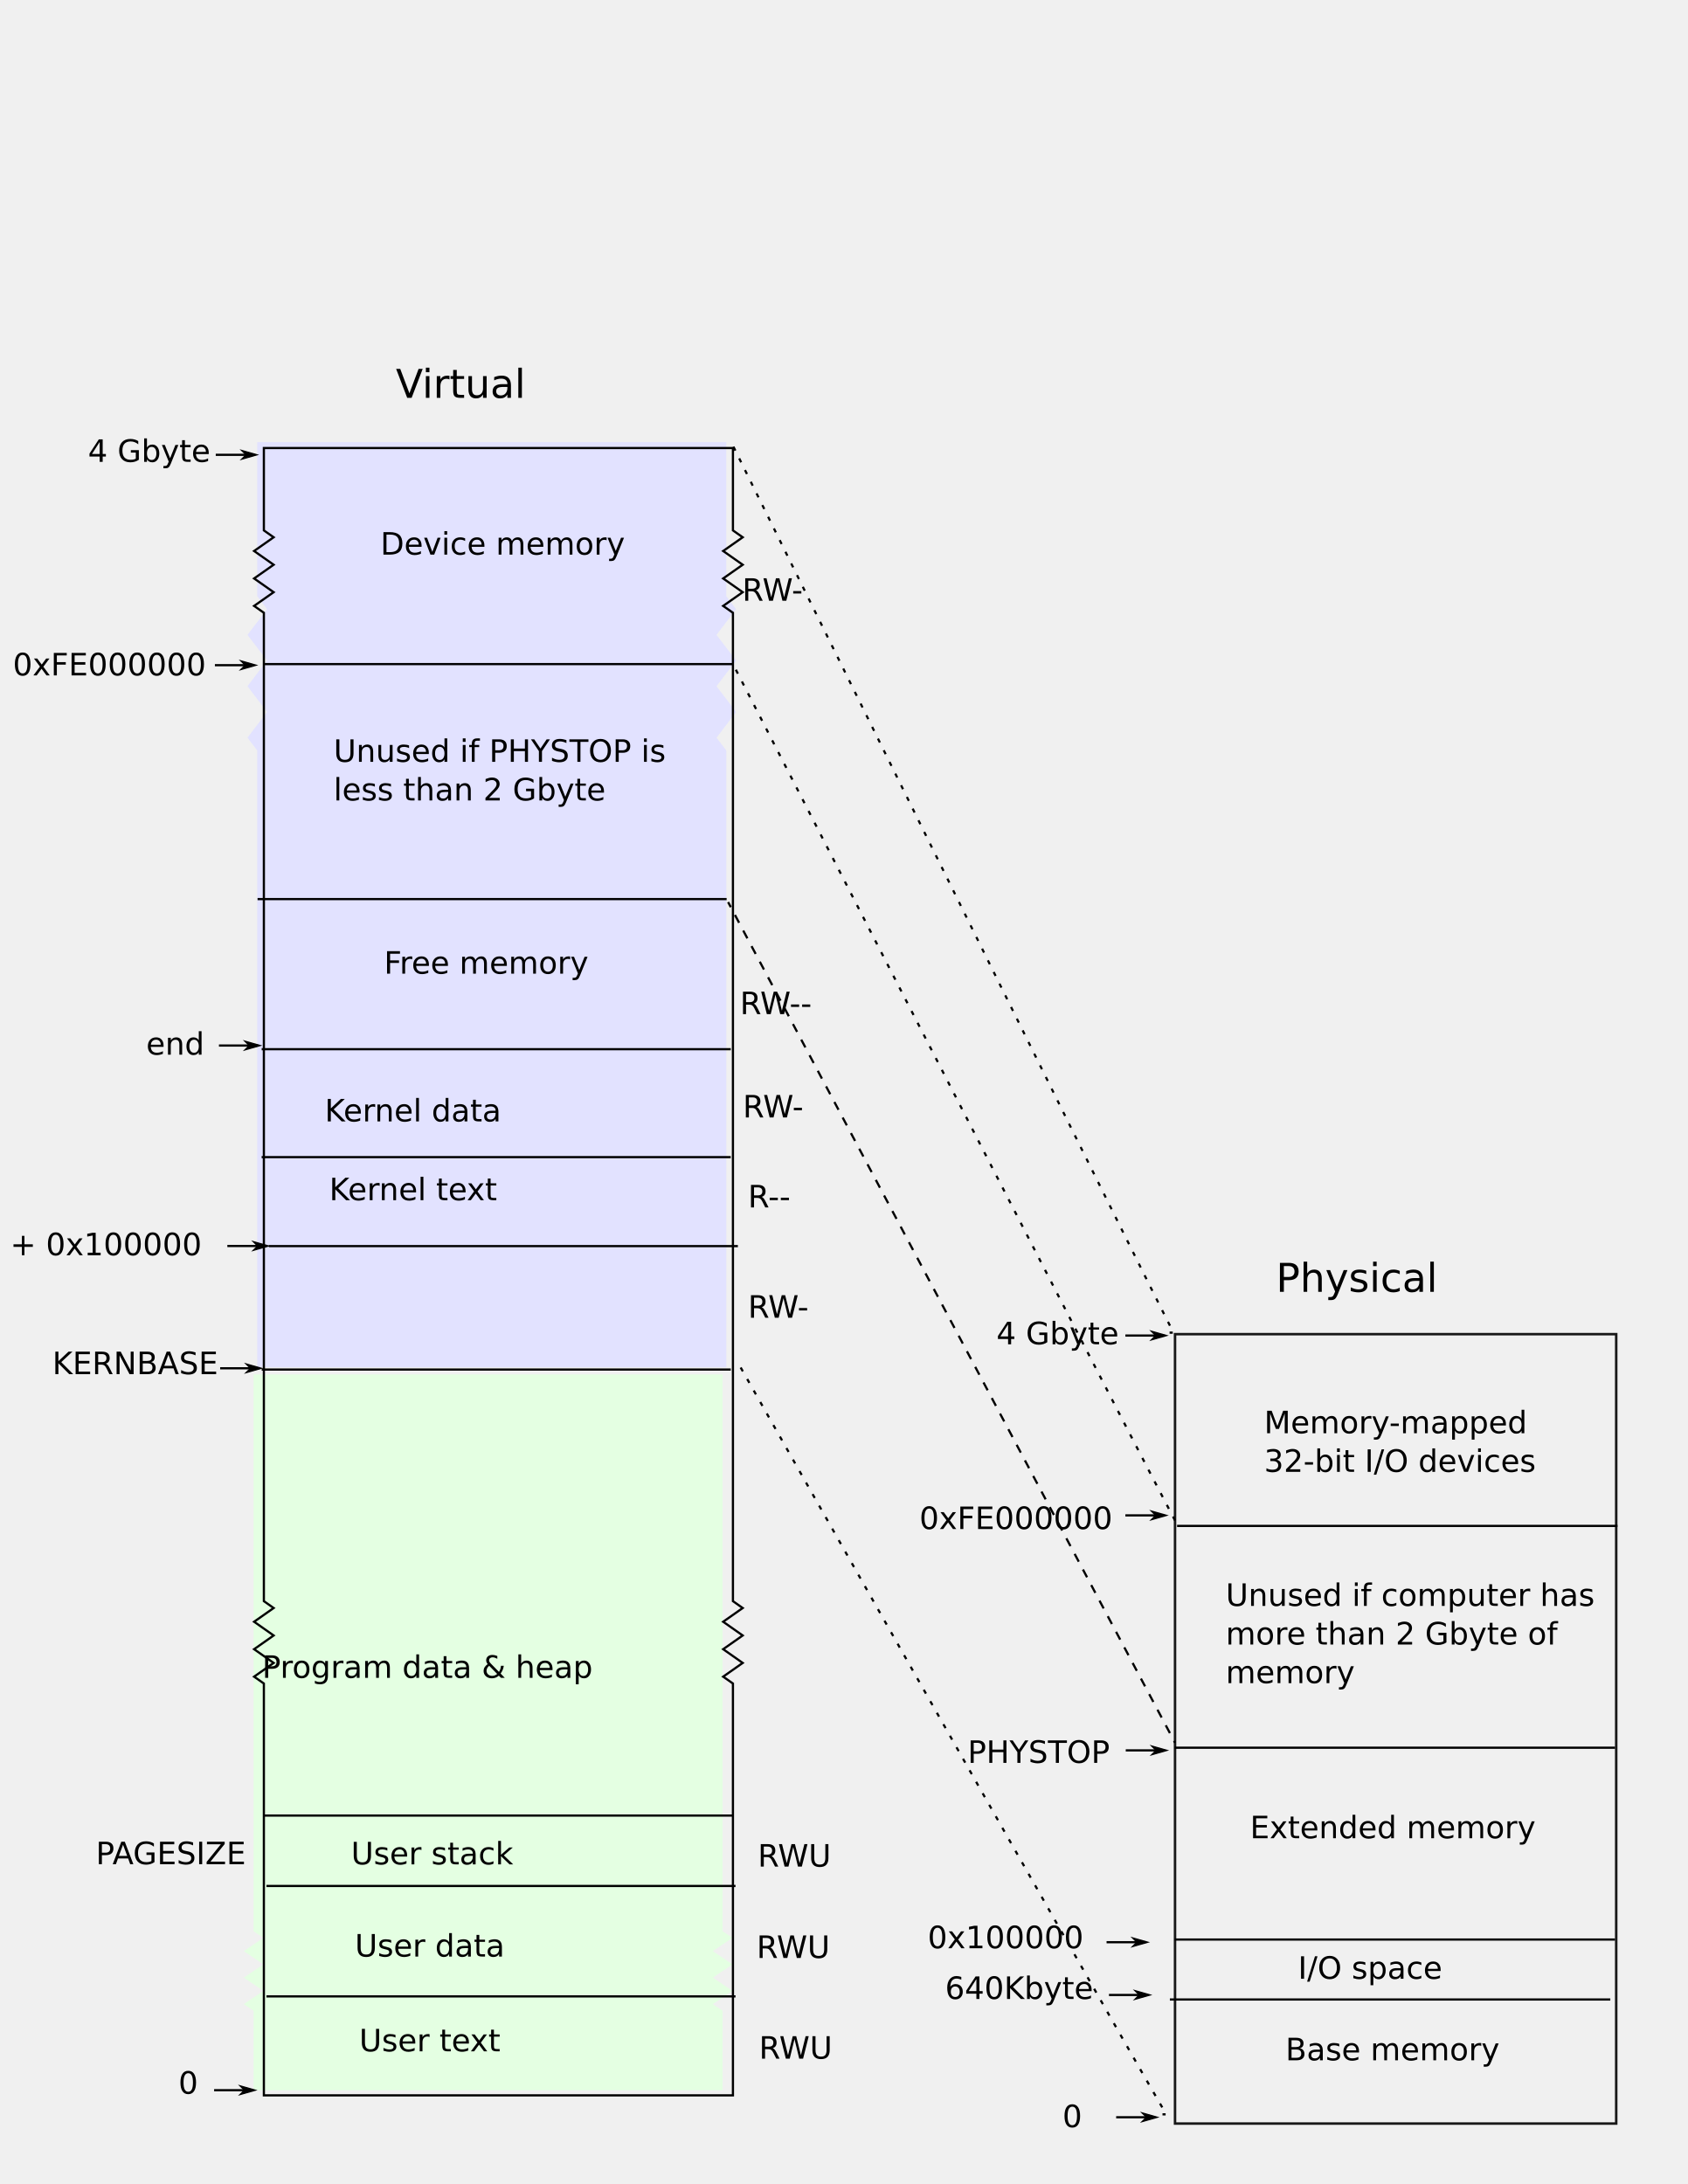
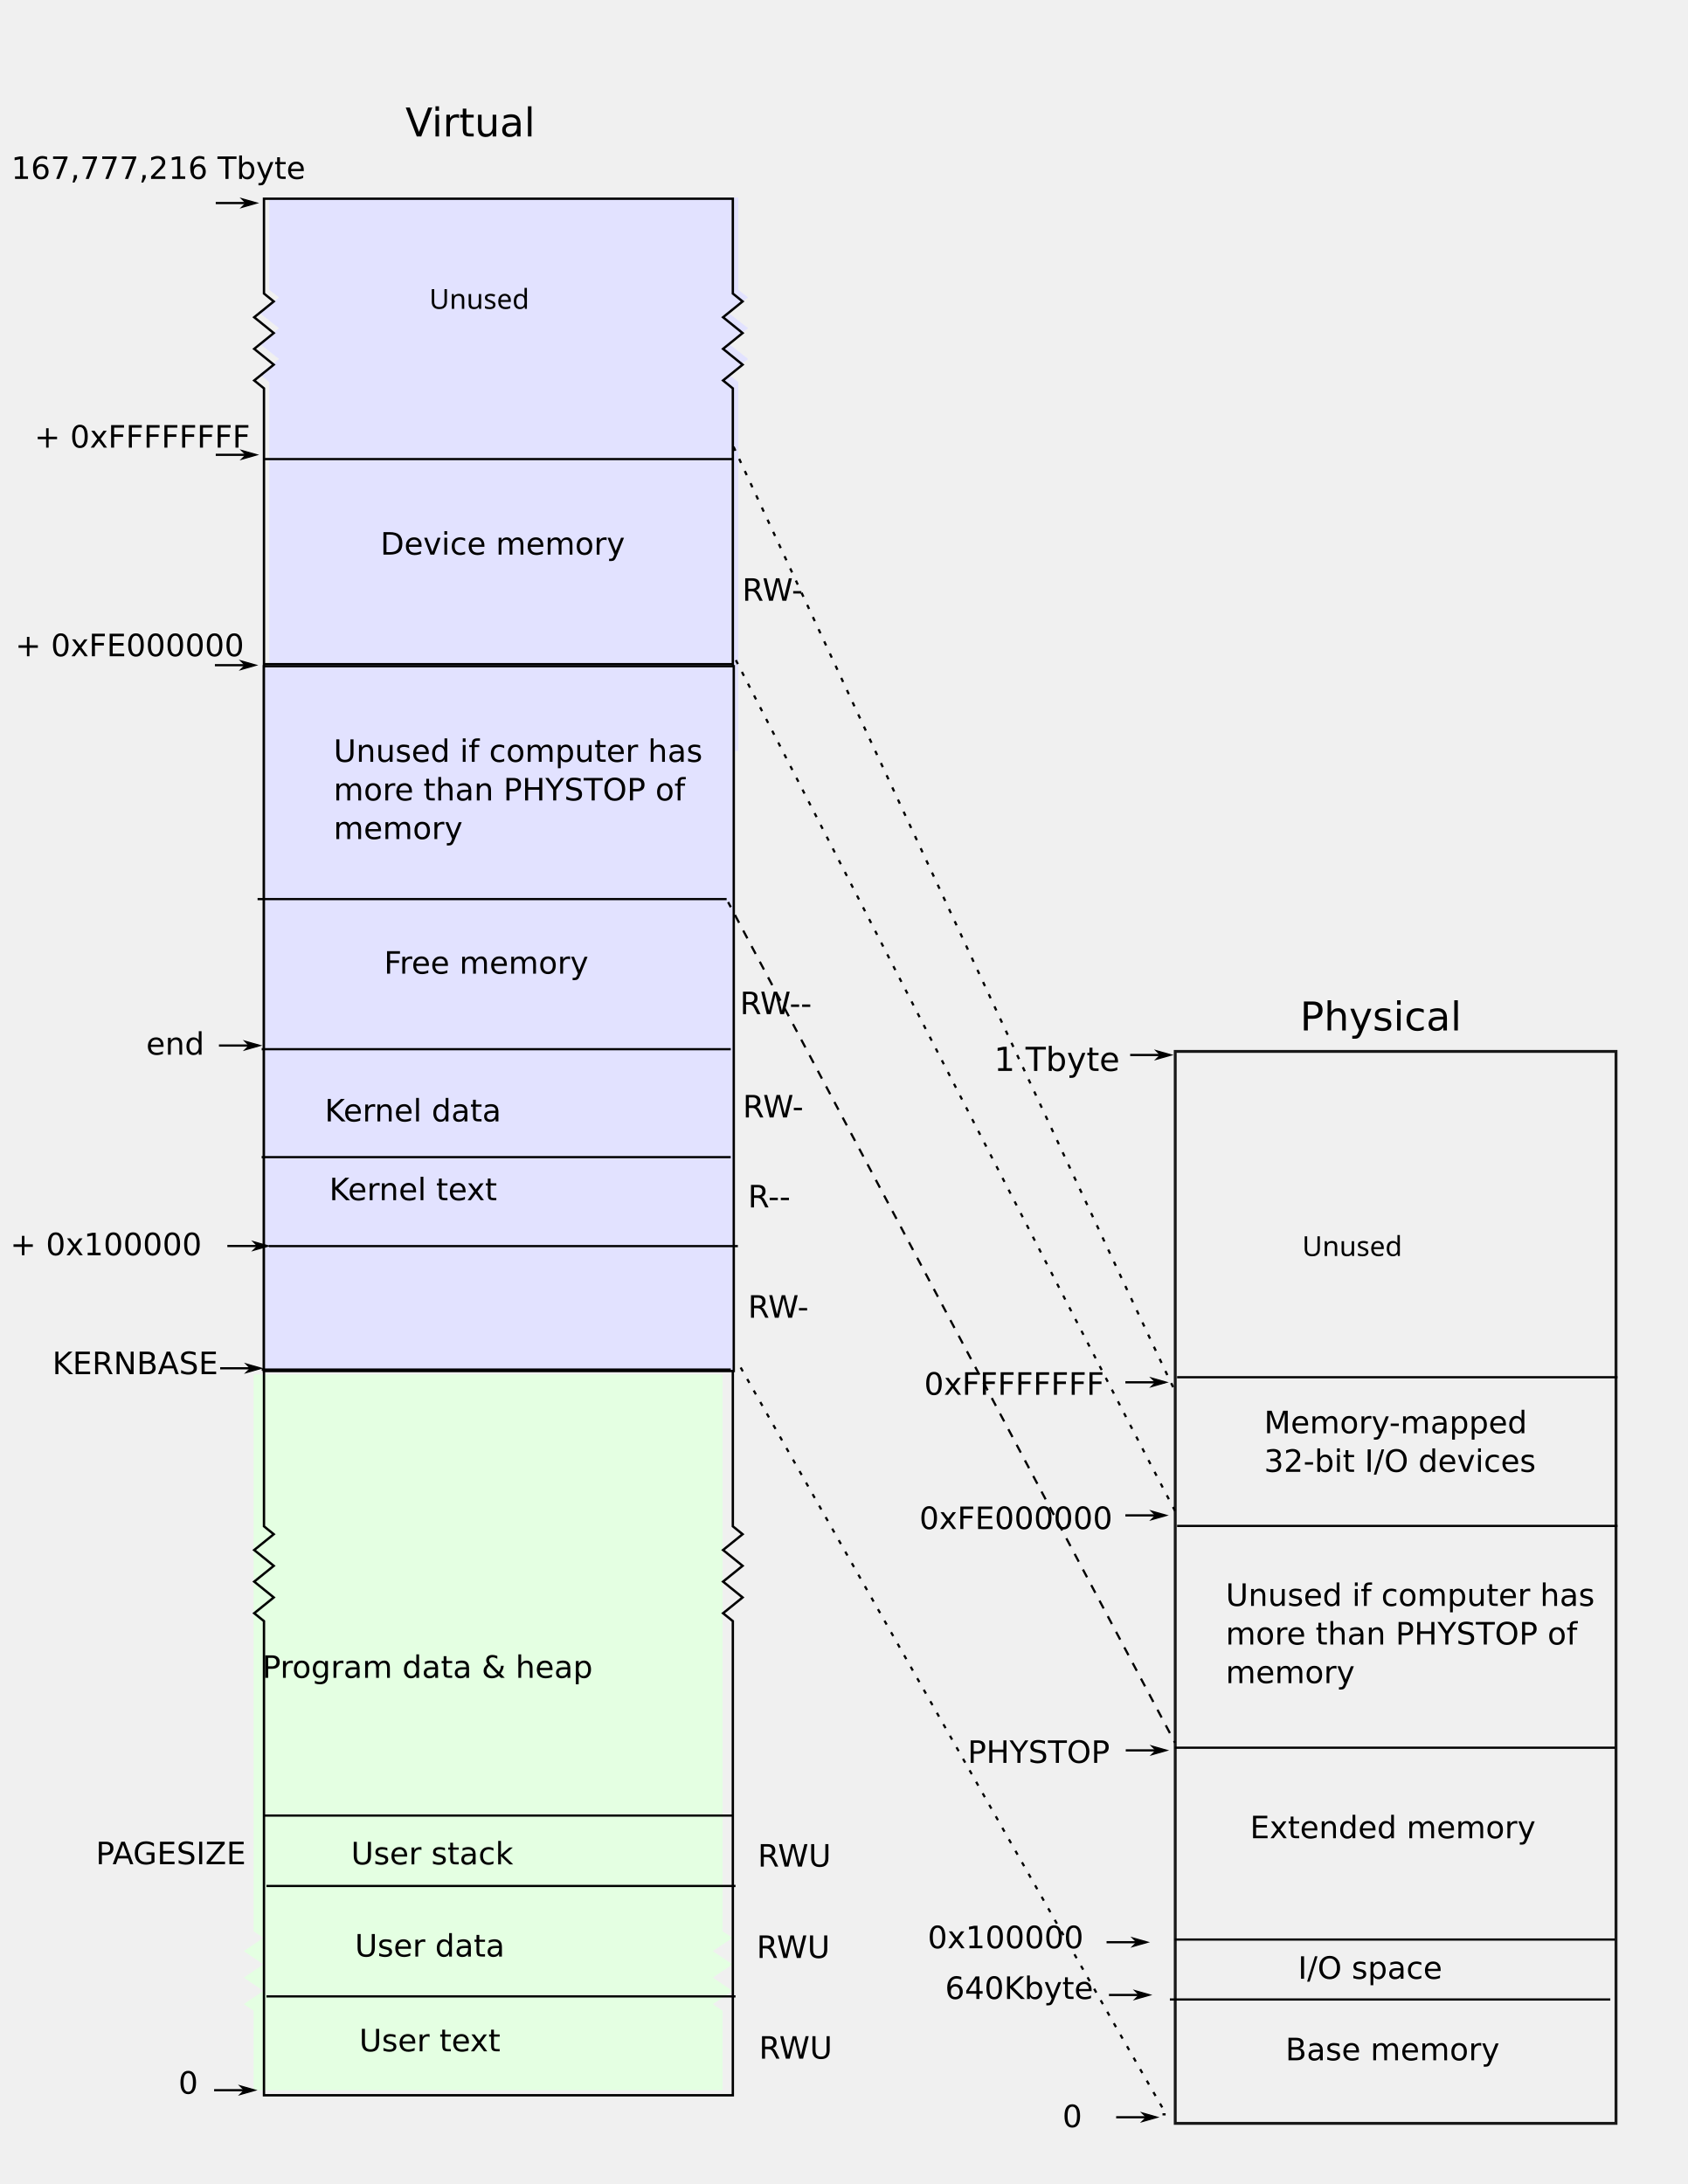
<svg xmlns="http://www.w3.org/2000/svg" width="765" height="990" id="svg3255" version="1.1">
  <defs id="defs3257">
    <marker orient="auto" refY="0.0" refX="0.0" id="Arrow1Mend" style="overflow:visible;">
      <path id="path4465" d="M 0.0,0.0 L 5.0,-5.0 L -12.5,0.0 L 5.0,5.0 L 0.0,0.0 z " style="fill-rule:evenodd;stroke:#000000;stroke-width:1.0pt;marker-start:none;" transform="scale(0.4) rotate(180) translate(10,0)" />
    </marker>
    <linearGradient id="linearGradient4342">
      <stop style="stop-color:#cdffca;stop-opacity:1" offset="0" id="stop4344" />
      <stop style="stop-color:#f9fff7;stop-opacity:1" offset="1" id="stop4346" />
    </linearGradient>
    <pattern patternUnits="userSpaceOnUse" width="20" height="20" patternTransform="translate(520,405)" id="pattern5485">
      <g id="g5479" transform="translate(-520,-405)">
        <path style="color:#000000;fill:#e4ffe2;fill-opacity:1;fill-rule:nonzero;stroke:none;stroke-width:1px;marker:none;visibility:visible;display:inline;overflow:visible;enable-background:accumulate" d="m 520,405 0,10 10,-10 -10,0 z" id="rect5372" />
        <path style="color:#000000;fill:#e2e2ff;fill-opacity:1;fill-rule:nonzero;stroke:none;stroke-width:1px;marker:none;visibility:visible;display:inline;overflow:visible;enable-background:accumulate" d="m 530,405 -10,10 0,10 20,-20 -10,0 z" id="rect5395" />
        <path style="color:#000000;fill:#e4ffe2;fill-opacity:1;fill-rule:nonzero;stroke:none;stroke-width:1px;marker:none;visibility:visible;display:inline;overflow:visible;enable-background:accumulate" d="m 540,405 -20,20 10,0 10,-10 0,-10 z" id="rect5418" />
        <path style="color:#000000;fill:#e2e2ff;fill-opacity:1;fill-rule:nonzero;stroke:none;stroke-width:1px;marker:none;visibility:visible;display:inline;overflow:visible;enable-background:accumulate" d="m 540,415 -10,10 10,0 0,-10 z" id="rect5420" />
      </g>
    </pattern>
    <pattern patternUnits="userSpaceOnUse" width="10" height="390" patternTransform="translate(495,260)" id="pattern5535">
      <rect y="0" x="0" height="390" width="5" id="rect5523" style="color:#000000;fill:none;stroke:none;stroke-width:0.999;marker:none;visibility:visible;display:inline;overflow:visible;enable-background:accumulate" />
      <rect style="color:#000000;fill:#e2e2ff;fill-opacity:1;fill-rule:nonzero;stroke:none;stroke-width:0.999;marker:none;visibility:visible;display:inline;overflow:visible;enable-background:accumulate" id="rect5525" width="5" height="390" x="5" y="0" />
    </pattern>
  </defs>
  <g id="layer2" style="display:inline" />
  <g id="layer3" style="display:inline">
    <path style="color:#000000;fill:#e4ffe2;fill-opacity:1;stroke:none;stroke-width:1px;marker:none;visibility:visible;display:inline;overflow:visible;enable-background:accumulate" d="m 114.941,623.015 0,252.409 4.438,2.995 -8.875,6.016 8.875,6.016 -8.875,5.989 8.875,6.016 -8.875,6.016 4.438,2.995 0,36.067 212.594,0 0,-36.067 -4.438,-2.995 8.875,-6.016 -8.875,-6.016 8.875,-5.989 -8.875,-6.016 8.875,-6.016 -4.438,-2.995 0,-252.409 -212.594,0 z" id="rect2981" />
-     <path style="color:#000000;fill:#e2e2ff;fill-opacity:1;stroke:none;stroke-width:1px;marker:none;visibility:visible;display:inline;overflow:visible;enable-background:accumulate" d="m 116.597,200.413 0,69.863 4.438,5.856 -8.875,11.661 8.875,11.61 -8.875,11.661 8.875,11.661 -8.875,11.661 4.438,5.805 0,279.608 212.594,0 0,-279.608 -4.438,-5.805 8.875,-11.661 -8.875,-11.661 8.875,-11.661 -8.875,-11.61 8.875,-11.661 -4.438,-5.856 0,-69.863 -212.594,0 z" id="rect3761" />
+     <path style="color:#000000;display:inline;overflow:visible;visibility:visible;fill:#e2e2ff;fill-opacity:1;stroke:none;stroke-width:1px;marker:none;enable-background:accumulate" d="m 122.032,89.544 0,41.797 4.438,3.504 -8.875,6.976 8.875,6.946 -8.875,6.976 8.875,6.976 -8.875,6.976 4.438,3.473 0,167.282 212.594,0 0,-167.282 -4.438,-3.473 8.875,-6.976 -8.875,-6.976 8.875,-6.976 -8.875,-6.946 8.875,-6.976 -4.438,-3.504 0,-41.797 -212.594,0 z" id="rect3761" />
  </g>
  <g id="layer5" style="display:none">
    <rect style="color:#000000;fill:#eeeeee;fill-opacity:1;fill-rule:evenodd;stroke:none;stroke-width:0.999;marker:none;visibility:visible;display:inline;overflow:visible;enable-background:accumulate" id="rect4294" width="212.598" height="106.299" x="150.591" y="777.402" />
    <rect y="904.961" x="150.591" height="42.52" width="212.598" id="rect4296" style="color:#000000;fill:#eeeeee;fill-opacity:1;fill-rule:evenodd;stroke:none;stroke-width:0.999;marker:none;visibility:visible;display:inline;overflow:visible;enable-background:accumulate" />
    <rect y="352.205" x="150.591" height="42.52" width="212.598" id="rect4298" style="color:#000000;fill:#eeeeee;fill-opacity:1;fill-rule:evenodd;stroke:none;stroke-width:0.999;marker:none;visibility:visible;display:inline;overflow:visible;enable-background:accumulate" />
    <rect style="color:#000000;fill:#eeeeee;fill-opacity:1;fill-rule:evenodd;stroke:none;stroke-width:0.999;marker:none;visibility:visible;display:inline;overflow:visible;enable-background:accumulate" id="rect4430" width="159.449" height="42.52" x="496.063" y="713.622" />
  </g>
  <g id="layer4" style="display:inline">
-     <path id="path4282" style="fill:none;stroke:#000000;stroke-width:1px;stroke-linecap:butt;stroke-linejoin:miter;stroke-opacity:1" d="m 332.196,203.099 -212.598,0 0,37.336 4.429,3.111 -8.858,6.223 8.858,6.223 -8.858,6.223 8.858,6.223 -8.858,6.223 4.429,3.111 0,448.027 4.429,3.111 -8.858,6.223 8.858,6.223 -8.858,6.223 8.858,6.223 -8.858,6.223 4.429,3.111 0,186.678 212.598,0 0,-186.678 -4.429,-3.111 8.858,-6.223 -8.858,-6.223 8.858,-6.223 -8.858,-6.223 8.858,-6.223 -4.429,-3.111 0,-448.027 -4.429,-3.111 8.858,-6.223 -8.858,-6.223 8.858,-6.223 -8.858,-6.223 8.858,-6.223 -4.429,-3.111 0,-37.336 z" />
+     <path id="path4282" style="fill:none;stroke:#000000;stroke-width:1.073px;stroke-linecap:butt;stroke-linejoin:miter;stroke-opacity:1" d="m 332.15,90.079 -212.506,0 0,42.985 4.427,3.582 -8.854,7.164 8.854,7.164 -8.854,7.164 8.854,7.164 -8.854,7.164 4.427,3.582 0,515.824 4.427,3.582 -8.854,7.164 8.854,7.164 -8.854,7.164 8.854,7.164 -8.854,7.164 4.427,3.582 0,214.927 212.506,0 0,-214.927 -4.427,-3.582 8.854,-7.164 -8.854,-7.164 8.854,-7.164 -8.854,-7.164 8.854,-7.164 -4.427,-3.582 0,-515.824 -4.427,-3.582 8.854,-7.164 -8.854,-7.164 8.854,-7.164 -8.854,-7.164 8.854,-7.164 -4.427,-3.582 0,-42.985 z" />
    <text xml:space="preserve" style="font-size:14px;font-style:normal;font-weight:normal;fill:#000000;fill-opacity:1;stroke:none;font-family:Bitstream Vera Sans" x="481.56" y="964.246" id="text3321">
      <tspan id="tspan3323" x="481.56" y="964.246">0</tspan>
    </text>
    <rect style="fill:none;stroke-width:1.5;stroke-miterlimit:4;stroke-dasharray:12, 12;stroke-dashoffset:0" id="rect2960" width="210.489" height="312.226" x="527.977" y="621.644" />
-     <path transform="translate(0,-62.36232)" style="display:inline;fill:none;stroke:#000000;stroke-width:0.984;stroke-linecap:butt;stroke-linejoin:miter;stroke-miterlimit:4;stroke-dasharray:1.968, 3.937;stroke-dashoffset:0;stroke-opacity:1" d="M 332.426,264.862 C 530.1,664.368 531.913,666.449 531.913,666.449 l 0,0 -1.814,0" id="path3171" />
-     <path transform="translate(0,-62.36232)" id="path3169" d="m 333.522,365.948 c 197.657,384.361 199.47,386.363 199.47,386.363 l 0,0 -1.813,0" style="display:inline;fill:none;stroke:#000000;stroke-width:1;stroke-linecap:butt;stroke-linejoin:miter;stroke-miterlimit:4;stroke-opacity:1;stroke-dasharray:2, 4;stroke-dashoffset:0" />
+     <path style="display:inline;fill:none;stroke:#000000;stroke-width:1.014;stroke-linecap:butt;stroke-linejoin:miter;stroke-miterlimit:4;stroke-dasharray:2.028, 4.057;stroke-dashoffset:0;stroke-opacity:1" d="m 332.458,202.486 c 197.611,424.398 199.424,426.608 199.424,426.608 l 0,0 -1.813,0" id="path3171" />
+     <path id="path3169" d="M 333.522,299.238 C 531.178,683.599 532.992,685.601 532.992,685.601 l 0,0 -1.813,0" style="display:inline;fill:none;stroke:#000000;stroke-width:1;stroke-linecap:butt;stroke-linejoin:miter;stroke-miterlimit:4;stroke-dasharray:2, 4;stroke-dashoffset:0;stroke-opacity:1" />
+     <rect style="display:inline;opacity:0.99;fill:#e2e2ff;fill-opacity:1;stroke:#000000;stroke-width:1.066;stroke-linecap:square;stroke-miterlimit:4;stroke-dasharray:none;stroke-dashoffset:0;stroke-opacity:1" id="rect3552" width="212.976" height="319.498" x="119.599" y="301.99" />
+     <text xml:space="preserve" style="font-style:normal;font-weight:normal;font-size:12.5px;line-height:125%;font-family:sans-serif;text-align:start;letter-spacing:0px;word-spacing:0px;writing-mode:lr-tb;text-anchor:start;fill:#000000;fill-opacity:1;stroke:none;stroke-width:1px;stroke-linecap:butt;stroke-linejoin:miter;stroke-opacity:1" x="194.565" y="140" id="text3527">
+       <tspan id="tspan3530" x="194.565" y="140">Unused</tspan>
+     </text>
+     <text id="text3533" y="569.348" x="590.217" style="font-style:normal;font-weight:normal;font-size:12.5px;line-height:125%;font-family:sans-serif;text-align:start;letter-spacing:0px;word-spacing:0px;writing-mode:lr-tb;text-anchor:start;fill:#000000;fill-opacity:1;stroke:none;stroke-width:1px;stroke-linecap:butt;stroke-linejoin:miter;stroke-opacity:1" xml:space="preserve">
+       <tspan y="569.348" x="590.217" id="tspan3535">Unused</tspan>
+     </text>
  </g>
  <g id="layer1" transform="translate(0,-62.36232)" style="display:inline">
    <text id="text3314" y="949.27" x="226.584" style="font-size:40px;font-style:normal;font-weight:normal;text-align:center;text-anchor:middle;fill:#000000;fill-opacity:1;stroke:none;font-family:Bitstream Vera Sans" xml:space="preserve">
      <tspan style="font-size:14px;text-align:center;text-anchor:middle" y="949.27" x="226.584" id="tspan3316">User data</tspan>
    </text>
    <path style="fill:none;stroke:#000000;stroke-width:1px;stroke-linecap:butt;stroke-linejoin:miter;stroke-opacity:1" d="m 120.763,967.323 212.598,0" id="path3330" />
    <text id="text3332" y="992.23" x="226.584" style="font-size:40px;font-style:normal;font-weight:normal;text-align:center;text-anchor:middle;fill:#000000;fill-opacity:1;stroke:none;font-family:Bitstream Vera Sans" xml:space="preserve">
      <tspan style="font-size:14px;text-align:center;text-anchor:middle" y="992.23" x="226.584" id="tspan3334">User text</tspan>
    </text>
    <path style="fill:none;stroke:#000000;stroke-width:1px;stroke-linecap:butt;stroke-linejoin:miter;stroke-opacity:1" d="m 120.763,917.263 212.598,0" id="path3338" />
    <path style="fill:none;stroke:#000000;stroke-width:1px;stroke-linecap:butt;stroke-linejoin:miter;stroke-opacity:1" d="m 533.497,754.051 199.616,0" id="path3358" />
    <text xml:space="preserve" style="font-size:40px;font-style:normal;font-weight:normal;text-align:center;text-anchor:middle;fill:#000000;fill-opacity:1;stroke:none;font-family:Bitstream Vera Sans" x="227.661" y="907.474" id="text3360">
      <tspan id="tspan3362" x="227.661" y="907.474" style="font-size:14px;text-align:center;text-anchor:middle">User stack</tspan>
    </text>
    <text id="text4146" y="822.933" x="225.506" style="font-size:40px;font-style:normal;font-weight:normal;text-align:center;text-anchor:middle;fill:#000000;fill-opacity:1;stroke:none;font-family:Bitstream Vera Sans" xml:space="preserve">
      <tspan style="font-size:14px;text-align:center;text-anchor:middle" y="822.933" x="225.506" id="tspan4148">Program data &amp; heap</tspan>
    </text>
    <path id="path4160" d="m 502.631,966.674 17.717,0" style="fill:none;stroke:#000000;stroke-width:0.999;stroke-linecap:butt;stroke-linejoin:miter;stroke-miterlimit:4;stroke-opacity:1;stroke-dasharray:none;marker-end:url(#Arrow1Mend)" />
    <path id="path4162" d="m 118.609,683.178 212.598,0" style="fill:none;stroke:#000000;stroke-width:1px;stroke-linecap:butt;stroke-linejoin:miter;stroke-opacity:1" />
    <path style="fill:none;stroke:#000000;stroke-width:0.999;stroke-linecap:butt;stroke-linejoin:miter;stroke-miterlimit:4;stroke-opacity:1;stroke-dasharray:none;marker-end:url(#Arrow1Mend)" d="m 103.046,627.165 17.717,0" id="path4172" />
    <path style="fill:none;stroke:#000000;stroke-width:1px;stroke-linecap:butt;stroke-linejoin:miter;stroke-opacity:1" d="m 121.84,627.221 212.598,0" id="path4180" />
    <text id="text4192" y="631.363" x="4.631" style="font-size:40px;font-style:normal;font-weight:normal;text-align:start;text-anchor:start;fill:#000000;fill-opacity:1;stroke:none;font-family:Bitstream Vera Sans" xml:space="preserve">
      <tspan style="font-size:14px;text-align:start;text-anchor:start" y="631.363" x="4.631" id="tspan4194">+ 0x100000</tspan>
    </text>
    <path id="path4196" d="m 118.609,537.961 212.598,0" style="fill:none;stroke:#000000;stroke-width:1px;stroke-linecap:butt;stroke-linejoin:miter;stroke-opacity:1" />
    <path style="fill:none;stroke:#000000;stroke-width:0.999;stroke-linecap:butt;stroke-linejoin:miter;stroke-miterlimit:4;stroke-opacity:1;stroke-dasharray:none;marker-end:url(#Arrow1Mend)" d="m 99.238,536.3 17.717,0" id="path4206" />
    <path style="fill:none;stroke:#000000;stroke-width:1px;stroke-linecap:butt;stroke-linejoin:miter;stroke-opacity:1" d="m 120.001,363.398 212.598,0" id="path4212" />
    <text id="text4214" y="606.417" x="219.043" style="font-size:40px;font-style:normal;font-weight:normal;text-align:center;text-anchor:middle;fill:#000000;fill-opacity:1;stroke:none;font-family:Bitstream Vera Sans" xml:space="preserve">
      <tspan style="font-size:14px;text-align:center;text-anchor:middle" y="606.417" x="219.043" id="tspan4216">Kernel text</tspan>
    </text>
    <text xml:space="preserve" style="font-size:40px;font-style:normal;font-weight:normal;text-align:start;text-anchor:start;fill:#000000;fill-opacity:1;stroke:none;font-family:Bitstream Vera Sans" x="66.257" y="540.437" id="text4218">
      <tspan id="tspan4220" x="66.257" y="540.437" style="font-size:14px;text-align:start;text-anchor:start">end</tspan>
      <tspan x="66.257" y="557.937" style="font-size:14px;text-align:start;text-anchor:start" id="tspan4406" />
    </text>
    <path id="path4222" d="m 97.397,363.893 17.717,0" style="fill:none;stroke:#000000;stroke-width:0.999;stroke-linecap:butt;stroke-linejoin:miter;stroke-miterlimit:4;stroke-dasharray:none;stroke-opacity:1;marker-end:url(#Arrow1Mend)" />
    <text id="text4234" y="685.266" x="23.719" style="font-size:40px;font-style:normal;font-weight:normal;text-align:start;text-anchor:start;fill:#000000;fill-opacity:1;stroke:none;font-family:Bitstream Vera Sans" xml:space="preserve">
      <tspan style="font-size:14px;text-align:start;text-anchor:start" y="685.266" x="23.719" id="tspan4236">KERNBASE</tspan>
    </text>
    <path style="fill:none;stroke:#000000;stroke-width:0.999;stroke-linecap:butt;stroke-linejoin:miter;stroke-miterlimit:4;stroke-dasharray:none;stroke-opacity:1;marker-end:url(#Arrow1Mend)" d="m 97.785,268.53 17.717,0" id="path4238" />
    <text xml:space="preserve" style="font-size:40px;font-style:normal;font-weight:normal;text-align:center;text-anchor:middle;fill:#000000;fill-opacity:1;stroke:none;font-family:Bitstream Vera Sans" x="218.967" y="570.695" id="text4246">
      <tspan id="tspan4248" x="218.967" y="570.695" style="font-size:14px;text-align:center;text-anchor:middle">Kernel data</tspan>
    </text>
-     <text xml:space="preserve" style="font-style:normal;font-weight:normal;font-size:40px;font-family:'Bitstream Vera Sans';text-align:start;text-anchor:start;fill:#000000;fill-opacity:1;stroke:none" x="39.869" y="271.723" id="text4256">
-       <tspan id="tspan4258" x="39.869" y="271.723" style="font-size:14px;text-align:start;text-anchor:start">4 Gbyte</tspan>
+     <text xml:space="preserve" style="font-style:normal;font-weight:normal;font-size:40px;font-family:'Bitstream Vera Sans';text-align:start;text-anchor:start;fill:#000000;fill-opacity:1;stroke:none" x="5.087" y="143.462" id="text4256">
+       <tspan id="tspan4258" x="5.087" y="143.462" style="font-size:14px;text-align:start;text-anchor:start">167,777,216 Tbyte</tspan>
    </text>
    <text xml:space="preserve" style="font-size:40px;font-style:normal;font-weight:normal;text-align:start;text-anchor:start;fill:#000000;fill-opacity:1;stroke:none;font-family:Bitstream Vera Sans" x="80.867" y="1011.444" id="text4268">
      <tspan id="tspan4270" x="80.867" y="1011.444" style="font-size:14px;text-align:start;text-anchor:start">0</tspan>
    </text>
    <path id="path4272" d="m 97.046,1009.843 17.717,0" style="fill:none;stroke:#000000;stroke-width:0.999;stroke-linecap:butt;stroke-linejoin:miter;stroke-miterlimit:4;stroke-dasharray:none;stroke-opacity:1;marker-end:url(#Arrow1Mend)" />
    <text xml:space="preserve" style="font-size:40px;font-style:normal;font-weight:normal;text-align:start;text-anchor:start;fill:#000000;fill-opacity:1;stroke:none;font-family:Bitstream Vera Sans" x="335.386" y="522.074" id="text4921">
      <tspan id="tspan4923" x="335.386" y="522.074" style="font-size:14px;text-align:start;text-anchor:start">RW--</tspan>
    </text>
    <text id="text4925" y="334.682" x="336.395" style="font-size:40px;font-style:normal;font-weight:normal;text-align:start;text-anchor:start;fill:#000000;fill-opacity:1;stroke:none;font-family:Bitstream Vera Sans" xml:space="preserve">
      <tspan style="font-size:14px;text-align:start;text-anchor:start" y="334.682" x="336.395" id="tspan4927">RW-</tspan>
    </text>
    <text id="text5610" y="908.491" x="343.433" style="font-size:40px;font-style:normal;font-weight:normal;text-align:start;text-anchor:start;fill:#000000;fill-opacity:1;stroke:none;font-family:Bitstream Vera Sans" xml:space="preserve">
      <tspan style="font-size:14px;text-align:start;text-anchor:start" y="908.491" x="343.433" id="tspan5612">RWU</tspan>
    </text>
    <text xml:space="preserve" style="font-size:40px;font-style:normal;font-weight:normal;fill:#000000;fill-opacity:1;stroke:none;font-family:Bitstream Vera Sans" x="175.911" y="259.563" id="text3221" transform="translate(0,62.36232)">
      <tspan id="tspan3223" x="175.911" y="259.563" />
    </text>
    <text xml:space="preserve" style="font-size:14px;font-style:normal;font-weight:normal;fill:#000000;fill-opacity:1;stroke:none;font-family:Bitstream Vera Sans" x="172.416" y="313.771" id="text3225">
      <tspan id="tspan3227" x="172.416" y="313.771">Device memory</tspan>
    </text>
-     <text xml:space="preserve" style="font-size:14px;font-style:normal;font-weight:normal;fill:#000000;fill-opacity:1;stroke:none;font-family:Bitstream Vera Sans" x="5.825" y="368.524" id="text3256">
-       <tspan id="tspan3258" x="5.825" y="368.524">0xFE000000</tspan>
+     <text xml:space="preserve" style="font-style:normal;font-weight:normal;font-size:14px;font-family:'Bitstream Vera Sans';fill:#000000;fill-opacity:1;stroke:none" x="6.912" y="359.829" id="text3256">
+       <tspan id="tspan3258" x="6.912" y="359.829">+ 0xFE000000</tspan>
    </text>
    <text xml:space="preserve" style="font-size:14px;font-style:normal;font-weight:normal;fill:#000000;fill-opacity:1;stroke:none;font-family:Bitstream Vera Sans" x="174.049" y="503.728" id="text3260">
      <tspan id="tspan3262" x="174.049" y="503.728">Free memory</tspan>
    </text>
    <text xml:space="preserve" style="font-size:14px;font-style:normal;font-weight:normal;fill:#000000;fill-opacity:1;stroke:none;font-family:Bitstream Vera Sans" x="336.677" y="568.899" id="text3264">
      <tspan id="tspan3266" x="336.677" y="568.899">RW-</tspan>
    </text>
    <text xml:space="preserve" style="font-size:14px;font-style:normal;font-weight:normal;fill:#000000;fill-opacity:1;stroke:none;font-family:Bitstream Vera Sans" x="339.007" y="609.673" id="text3268">
      <tspan id="tspan3270" x="339.007" y="609.673">R--</tspan>
    </text>
    <text xml:space="preserve" style="font-size:14px;font-style:normal;font-weight:normal;fill:#000000;fill-opacity:1;stroke:none;font-family:Bitstream Vera Sans" x="372.791" y="931.751" id="text3272" transform="translate(0,62.36232)">
      <tspan id="tspan3274" x="372.791" y="931.751" />
    </text>
-     <text xml:space="preserve" style="font-size:14px;font-style:normal;font-weight:normal;fill:#000000;fill-opacity:1;stroke:none;font-family:Bitstream Vera Sans" x="179.406" y="242.707" id="text3276">
-       <tspan id="tspan3278" x="179.406" y="242.707" style="font-size:18px">Virtual</tspan>
+     <text xml:space="preserve" style="font-style:normal;font-weight:normal;font-size:14px;font-family:'Bitstream Vera Sans';fill:#000000;fill-opacity:1;stroke:none" x="183.753" y="124.229" id="text3276">
+       <tspan id="tspan3278" x="183.753" y="124.229" style="font-size:18px">Virtual</tspan>
    </text>
    <text xml:space="preserve" style="font-size:14px;font-style:normal;font-weight:normal;fill:#000000;fill-opacity:1;stroke:none;font-family:Bitstream Vera Sans" x="420.477" y="945.497" id="text3395">
      <tspan id="tspan3397" x="420.477" y="945.497">0x100000</tspan>
    </text>
    <text xml:space="preserve" style="font-style:normal;font-weight:normal;font-size:14px;font-family:'Bitstream Vera Sans';fill:#000000;fill-opacity:1;stroke:none" x="438.57" y="861.463" id="text3428">
      <tspan id="tspan3430" x="438.57" y="861.463">PHYSTOP</tspan>
    </text>
    <text xml:space="preserve" style="font-style:normal;font-weight:normal;font-size:14px;font-family:'Bitstream Vera Sans';fill:#000000;fill-opacity:1;stroke:none" x="555.546" y="790.311" id="text3545">
      <tspan x="555.546" y="790.311" id="tspan3416">Unused if computer has </tspan>
-       <tspan x="555.546" y="807.811" id="tspan3523">more than 2 Gbyte of </tspan>
+       <tspan x="555.546" y="807.811" id="tspan3523">more than PHYSTOP of </tspan>
      <tspan x="555.546" y="825.311" id="tspan3529">memory</tspan>
    </text>
    <text xml:space="preserve" style="font-size:14px;font-style:normal;font-weight:normal;fill:#000000;fill-opacity:1;stroke:none;font-family:Bitstream Vera Sans" x="566.566" y="895.637" id="text3549">
      <tspan id="tspan3551" x="566.566" y="895.637">Extended memory</tspan>
    </text>
    <text xml:space="preserve" style="font-style:normal;font-weight:normal;font-size:14px;font-family:'Bitstream Vera Sans';fill:#000000;fill-opacity:1;stroke:none" x="428.339" y="968.484" id="text3586">
      <tspan id="tspan3588" x="428.339" y="968.484">640Kbyte</tspan>
    </text>
    <text xml:space="preserve" style="font-size:14px;font-style:normal;font-weight:normal;fill:#000000;fill-opacity:1;stroke:none;font-family:Bitstream Vera Sans" x="588.31" y="959.34" id="text3617">
      <tspan id="tspan3619" x="588.31" y="959.34">I/O space</tspan>
    </text>
    <text xml:space="preserve" style="font-size:14px;font-style:normal;font-weight:normal;fill:#000000;fill-opacity:1;stroke:none;font-family:Bitstream Vera Sans" x="582.621" y="996.285" id="text3621">
      <tspan id="tspan3623" x="582.621" y="996.285">Base memory</tspan>
    </text>
    <rect style="fill:none;stroke-width:1.5;stroke-miterlimit:4;stroke-dasharray:12, 12;stroke-dashoffset:0" id="rect2962" width="219.26" height="326.258" x="519.206" y="616.382" transform="translate(0,62.36232)" />
    <rect style="opacity:0;fill:#ffffff;stroke:#000000;stroke-opacity:0.897" id="rect3744" width="215.751" height="324.504" x="529.731" y="614.628" transform="translate(0,62.36232)" />
    <rect style="opacity:0;fill:#ffffff;stroke:#000000;stroke-width:0.999;stroke-miterlimit:4;stroke-opacity:0.897;stroke-dasharray:none" id="rect4474" width="224.522" height="342.045" x="513.944" y="600.595" transform="translate(0,62.36232)" />
    <rect style="opacity:0;fill:#ffffff;stroke:#000000;stroke-width:7.377;stroke-miterlimit:4;stroke-opacity:0.897;stroke-dasharray:none" id="rect4484" width="217.505" height="335.028" x="522.715" y="607.611" transform="translate(0,62.36232)" />
    <rect style="opacity:0;fill:#ffffff;stroke:#000000;stroke-width:7.377;stroke-miterlimit:4;stroke-opacity:0.897;stroke-dasharray:none" id="rect4486" width="236.8" height="422.732" x="947.201" y="355.025" transform="translate(0,62.36232)" />
    <rect style="opacity:0;fill:#ffffff;stroke:#000000;stroke-width:7.377;stroke-miterlimit:4;stroke-opacity:0.897;stroke-dasharray:none" id="rect4488" width="336.783" height="292.931" x="848.973" y="340.992" transform="translate(0,62.36232)" />
    <rect style="opacity:0;fill:#ffffff;stroke:#000000;stroke-width:7.377;stroke-miterlimit:4;stroke-opacity:0.897;stroke-dasharray:none" id="rect4490" width="357.831" height="263.111" x="994.561" y="472.548" transform="translate(0,62.36232)" />
    <rect style="opacity:0;fill:#ffffff;stroke:#000000;stroke-width:7.377;stroke-miterlimit:4;stroke-opacity:0.897;stroke-dasharray:none" id="rect4492" width="326.258" height="289.423" x="927.906" y="411.155" transform="translate(0,62.36232)" />
    <rect style="opacity:0;fill:#ffffff;stroke:#000000;stroke-width:7.377;stroke-miterlimit:4;stroke-opacity:0.897;stroke-dasharray:none" id="rect4494" width="210.489" height="345.553" x="501.666" y="583.054" transform="translate(0,62.36232)" />
-     <rect style="fill:none;stroke:#000000;stroke-width:1.128;stroke-miterlimit:4;stroke-opacity:0.897;stroke-dasharray:none" id="rect4496" width="199.965" height="357.831" x="532.572" y="667.133" ry="0" />
+     <rect style="fill:none;stroke:#000000;stroke-width:1.313;stroke-miterlimit:4;stroke-dasharray:none;stroke-opacity:0.897" id="rect4496" width="199.779" height="485.907" x="532.665" y="538.965" ry="0" />
    <text xml:space="preserve" style="font-size:18px;font-style:normal;font-weight:normal;fill:#000000;fill-opacity:1;stroke:none;font-family:Bitstream Vera Sans" x="582.353" y="554.989" id="text4498" transform="translate(0,62.36232)">
      <tspan id="tspan4500" x="582.353" y="554.989" />
    </text>
-     <text xml:space="preserve" style="font-size:18px;font-style:normal;font-weight:normal;fill:#000000;fill-opacity:1;stroke:none;font-family:Bitstream Vera Sans" x="578.35" y="647.936" id="text4502">
-       <tspan id="tspan4504" x="578.35" y="647.936">Physical</tspan>
+     <text xml:space="preserve" style="font-style:normal;font-weight:normal;font-size:18px;font-family:'Bitstream Vera Sans';fill:#000000;fill-opacity:1;stroke:none" x="589.22" y="529.458" id="text4502">
+       <tspan id="tspan4504" x="589.22" y="529.458">Physical</tspan>
    </text>
    <path style="fill:none;stroke:#000000;stroke-width:1;stroke-linecap:butt;stroke-linejoin:miter;stroke-miterlimit:4;stroke-opacity:1;stroke-dasharray:2, 4;stroke-dashoffset:0" d="M 335.696,682.252 C 526.89,1019.035 528.644,1020.789 528.644,1020.789 l 0,0 -1.754,0" id="path4506" />
    <path style="fill:none;stroke:#000000;stroke-width:1;stroke-linecap:butt;stroke-linejoin:miter;stroke-miterlimit:4;stroke-opacity:1;stroke-dasharray:4, 4;stroke-dashoffset:9.4" d="m 330.014,471.286 c 202.558,381.049 202.558,381.049 202.558,381.049" id="path4510" />
    <path style="fill:none;stroke:#000000;stroke-width:0.999;stroke-linecap:butt;stroke-linejoin:miter;stroke-miterlimit:4;stroke-dasharray:none;stroke-opacity:1;marker-end:url(#Arrow1Mend)" d="m 510.24,855.804 17.717,0" id="path4597" />
    <path style="fill:none;stroke:#000000;stroke-width:0.999;stroke-linecap:butt;stroke-linejoin:miter;stroke-miterlimit:4;stroke-opacity:1;stroke-dasharray:none;marker-end:url(#Arrow1Mend)" d="m 505.892,1022.108 17.717,0" id="path4599" />
    <path style="fill:none;stroke:#000000;stroke-width:0.999;stroke-linecap:butt;stroke-linejoin:miter;stroke-miterlimit:4;stroke-opacity:1;stroke-dasharray:none;marker-end:url(#Arrow1Mend)" d="m 501.544,942.761 17.717,0" id="path4615" />
    <path style="fill:none;stroke:#000000;stroke-width:1px;stroke-linecap:butt;stroke-linejoin:miter;stroke-opacity:1" d="m 530.236,968.724 199.616,0" id="path4617" />
    <path id="path4619" d="m 99.785,682.6 17.717,0" style="fill:none;stroke:#000000;stroke-width:0.999;stroke-linecap:butt;stroke-linejoin:miter;stroke-miterlimit:4;stroke-opacity:1;stroke-dasharray:none;marker-end:url(#Arrow1Mend)" />
    <path style="fill:none;stroke:#000000;stroke-width:1px;stroke-linecap:butt;stroke-linejoin:miter;stroke-opacity:1" d="m 119.695,885.351 212.598,0" id="path4623" />
-     <text id="text2980" y="671.723" x="451.609" style="font-style:normal;font-weight:normal;font-size:40px;font-family:'Bitstream Vera Sans';text-align:start;text-anchor:start;fill:#000000;fill-opacity:1;stroke:none" xml:space="preserve">
-       <tspan style="font-size:14px;text-align:start;text-anchor:start" y="671.723" x="451.609" id="tspan2982">4 Gbyte</tspan>
+     <text id="text2980" y="547.81" x="450.522" style="font-style:normal;font-variant:normal;font-weight:normal;font-stretch:normal;font-size:15px;line-height:125%;font-family:'Bitstream Vera Sans';-inkscape-font-specification:'Bitstream Vera Sans, Normal';text-align:start;writing-mode:lr-tb;text-anchor:start;fill:#000000;fill-opacity:1;stroke:none" xml:space="preserve">
+       <tspan id="tspan3518" x="450.522" y="547.81">1 Tbyte</tspan>
    </text>
    <path id="path2979" d="m 118.589,586.888 212.598,0" style="fill:none;stroke:#000000;stroke-width:1px;stroke-linecap:butt;stroke-linejoin:miter;stroke-opacity:1" />
    <text xml:space="preserve" style="font-size:40px;font-style:normal;font-weight:normal;text-align:start;text-anchor:start;fill:#000000;fill-opacity:1;stroke:none;font-family:Bitstream Vera Sans" x="342.916" y="949.899" id="text2981">
      <tspan id="tspan2983" x="342.916" y="949.899" style="font-size:14px;text-align:start;text-anchor:start">RWU</tspan>
    </text>
    <text id="text2985" y="995.552" x="344.003" style="font-size:40px;font-style:normal;font-weight:normal;text-align:start;text-anchor:start;fill:#000000;fill-opacity:1;stroke:none;font-family:Bitstream Vera Sans" xml:space="preserve">
      <tspan style="font-size:14px;text-align:start;text-anchor:start" y="995.552" x="344.003" id="tspan2987">RWU</tspan>
    </text>
    <text xml:space="preserve" style="font-size:40px;font-style:normal;font-weight:normal;text-align:start;text-anchor:start;fill:#000000;fill-opacity:1;stroke:none;font-family:Bitstream Vera Sans" x="43.433" y="907.404" id="text2989">
      <tspan id="tspan2991" x="43.433" y="907.404" style="font-size:14px;text-align:start;text-anchor:start">PAGESIZE</tspan>
    </text>
    <text id="text2993" y="659.673" x="339.007" style="font-size:14px;font-style:normal;font-weight:normal;fill:#000000;fill-opacity:1;stroke:none;font-family:Bitstream Vera Sans" xml:space="preserve">
      <tspan y="659.673" x="339.007" id="tspan2995">RW-</tspan>
    </text>
    <path id="path3039" d="m 532.41,941.55 199.616,0" style="fill:none;stroke:#000000;stroke-width:1px;stroke-linecap:butt;stroke-linejoin:miter;stroke-opacity:1" />
    <path id="path3147" d="m 532.41,854.594 199.616,0" style="fill:none;stroke:#000000;stroke-width:1px;stroke-linecap:butt;stroke-linejoin:miter;stroke-opacity:1" />
    <text xml:space="preserve" style="font-size:22px;font-style:normal;font-variant:normal;font-weight:bold;font-stretch:normal;text-align:start;line-height:100%;letter-spacing:0px;word-spacing:0px;writing-mode:lr-tb;text-anchor:start;fill:#000000;fill-opacity:1;stroke:none;font-family:Bitstream Vera Sans;-inkscape-font-specification:Sans Bold" x="471.739" y="788.913" id="text3149" transform="translate(0,62.36232)">
      <tspan id="tspan3151" x="471.739" y="788.913" />
    </text>
    <text id="text3197" y="712.05" x="572.937" style="font-size:14px;font-style:normal;font-weight:normal;fill:#000000;fill-opacity:1;stroke:none;font-family:Bitstream Vera Sans" xml:space="preserve">
      <tspan y="712.05" x="572.937" id="tspan3199">Memory-mapped</tspan>
      <tspan y="729.55" x="572.937" id="tspan3201">32-bit I/O devices</tspan>
    </text>
    <path id="path3203" d="m 116.74,469.92 212.598,0" style="fill:none;stroke:#000000;stroke-width:1px;stroke-linecap:butt;stroke-linejoin:miter;stroke-opacity:1" />
    <text id="text3418" y="407.703" x="151.198" style="font-style:normal;font-weight:normal;font-size:14px;font-family:'Bitstream Vera Sans';fill:#000000;fill-opacity:1;stroke:none" xml:space="preserve">
-       <tspan id="tspan3420" y="407.703" x="151.198">Unused if PHYSTOP is</tspan>
-       <tspan id="tspan3422" y="425.203" x="151.198">less than 2 Gbyte</tspan>
+       <tspan id="tspan3422" y="407.703" x="151.198">Unused if computer has</tspan>
+       <tspan y="425.203" x="151.198" id="tspan3540">more than PHYSTOP of</tspan>
+       <tspan y="442.703" x="151.198" id="tspan3542">memory</tspan>
    </text>
    <text xml:space="preserve" style="font-style:normal;font-weight:normal;font-size:12.5px;line-height:125%;font-family:sans-serif;text-align:start;letter-spacing:0px;word-spacing:0px;writing-mode:lr-tb;text-anchor:start;fill:#000000;fill-opacity:1;stroke:none;stroke-width:1px;stroke-linecap:butt;stroke-linejoin:miter;stroke-opacity:1" x="517.391" y="669.754" id="text3513">
      <tspan id="tspan3515" x="517.391" y="669.754" />
    </text>
-     <path id="path3574" d="m 510.066,667.761 17.717,0" style="fill:none;stroke:#000000;stroke-width:0.999;stroke-linecap:butt;stroke-linejoin:miter;stroke-miterlimit:4;stroke-dasharray:none;stroke-opacity:1;marker-end:url(#Arrow1Mend)" />
+     <path id="path3574" d="m 512.24,540.587 17.717,0" style="fill:none;stroke:#000000;stroke-width:0.999;stroke-linecap:butt;stroke-linejoin:miter;stroke-miterlimit:4;stroke-dasharray:none;stroke-opacity:1;marker-end:url(#Arrow1Mend)" />
    <text id="text3515" y="755.481" x="416.694" style="font-style:normal;font-weight:normal;font-size:14px;font-family:'Bitstream Vera Sans';fill:#000000;fill-opacity:1;stroke:none" xml:space="preserve">
      <tspan y="755.481" x="416.694" id="tspan3517">0xFE000000</tspan>
    </text>
    <path style="fill:none;stroke:#000000;stroke-width:0.999;stroke-linecap:butt;stroke-linejoin:miter;stroke-miterlimit:4;stroke-dasharray:none;stroke-opacity:1;marker-end:url(#Arrow1Mend)" d="m 510.066,749.282 17.717,0" id="path3519" />
+     <path id="path3520" d="m 533.497,686.659 199.616,0" style="fill:none;stroke:#000000;stroke-width:1px;stroke-linecap:butt;stroke-linejoin:miter;stroke-opacity:1" />
+     <text xml:space="preserve" style="font-style:normal;font-weight:normal;font-size:14px;font-family:'Bitstream Vera Sans';fill:#000000;fill-opacity:1;stroke:none" x="418.868" y="694.611" id="text3532">
+       <tspan id="tspan3534" x="418.868" y="694.611">0xFFFFFFFF</tspan>
+     </text>
+     <path id="path3536" d="m 510.066,688.956 17.717,0" style="fill:none;stroke:#000000;stroke-width:0.999;stroke-linecap:butt;stroke-linejoin:miter;stroke-miterlimit:4;stroke-dasharray:none;stroke-opacity:1;marker-end:url(#Arrow1Mend)" />
+     <text id="text3544" y="265.263" x="15.608" style="font-style:normal;font-weight:normal;font-size:14px;font-family:'Bitstream Vera Sans';fill:#000000;fill-opacity:1;stroke:none" xml:space="preserve">
+       <tspan y="265.263" x="15.608" id="tspan3546">+ 0xFFFFFFFF</tspan>
+     </text>
+     <path id="path3548" d="m 97.785,154.399 17.717,0" style="fill:none;stroke:#000000;stroke-width:0.999;stroke-linecap:butt;stroke-linejoin:miter;stroke-miterlimit:4;stroke-dasharray:none;stroke-opacity:1;marker-end:url(#Arrow1Mend)" />
+     <path id="path3550" d="m 120.001,270.463 212.598,0" style="fill:none;stroke:#000000;stroke-width:1px;stroke-linecap:butt;stroke-linejoin:miter;stroke-opacity:1" />
  </g>
</svg>
